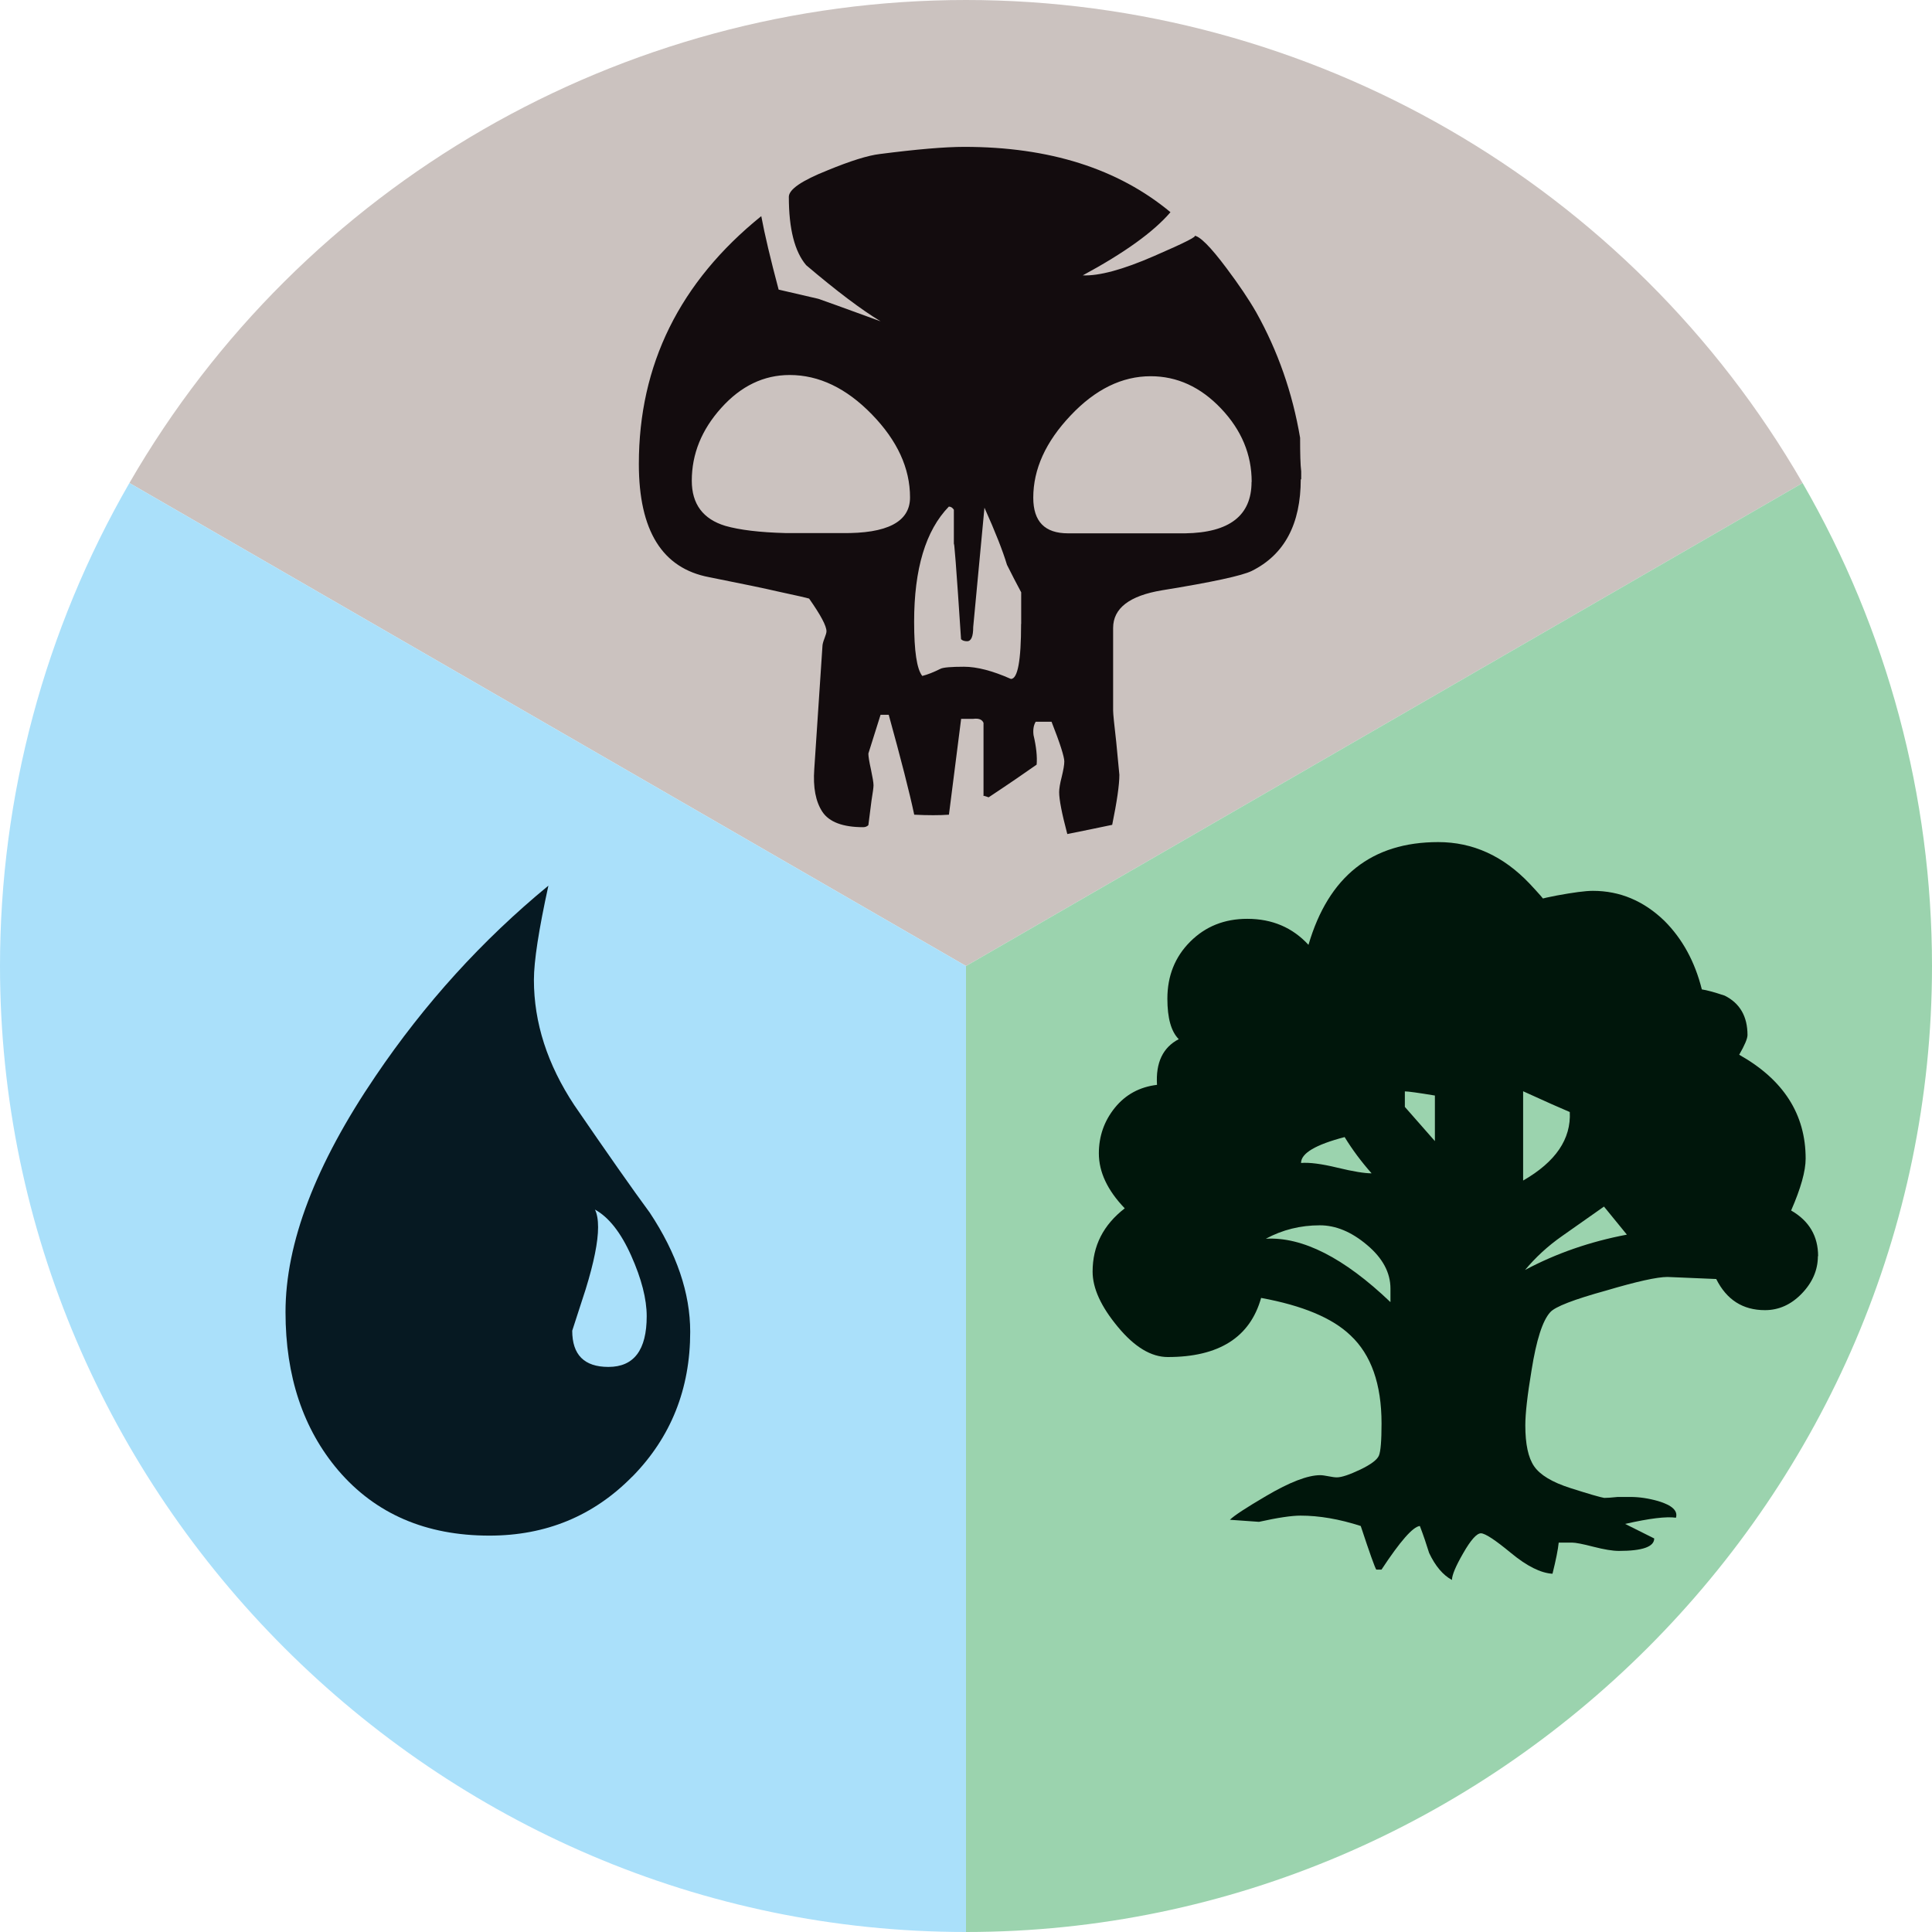
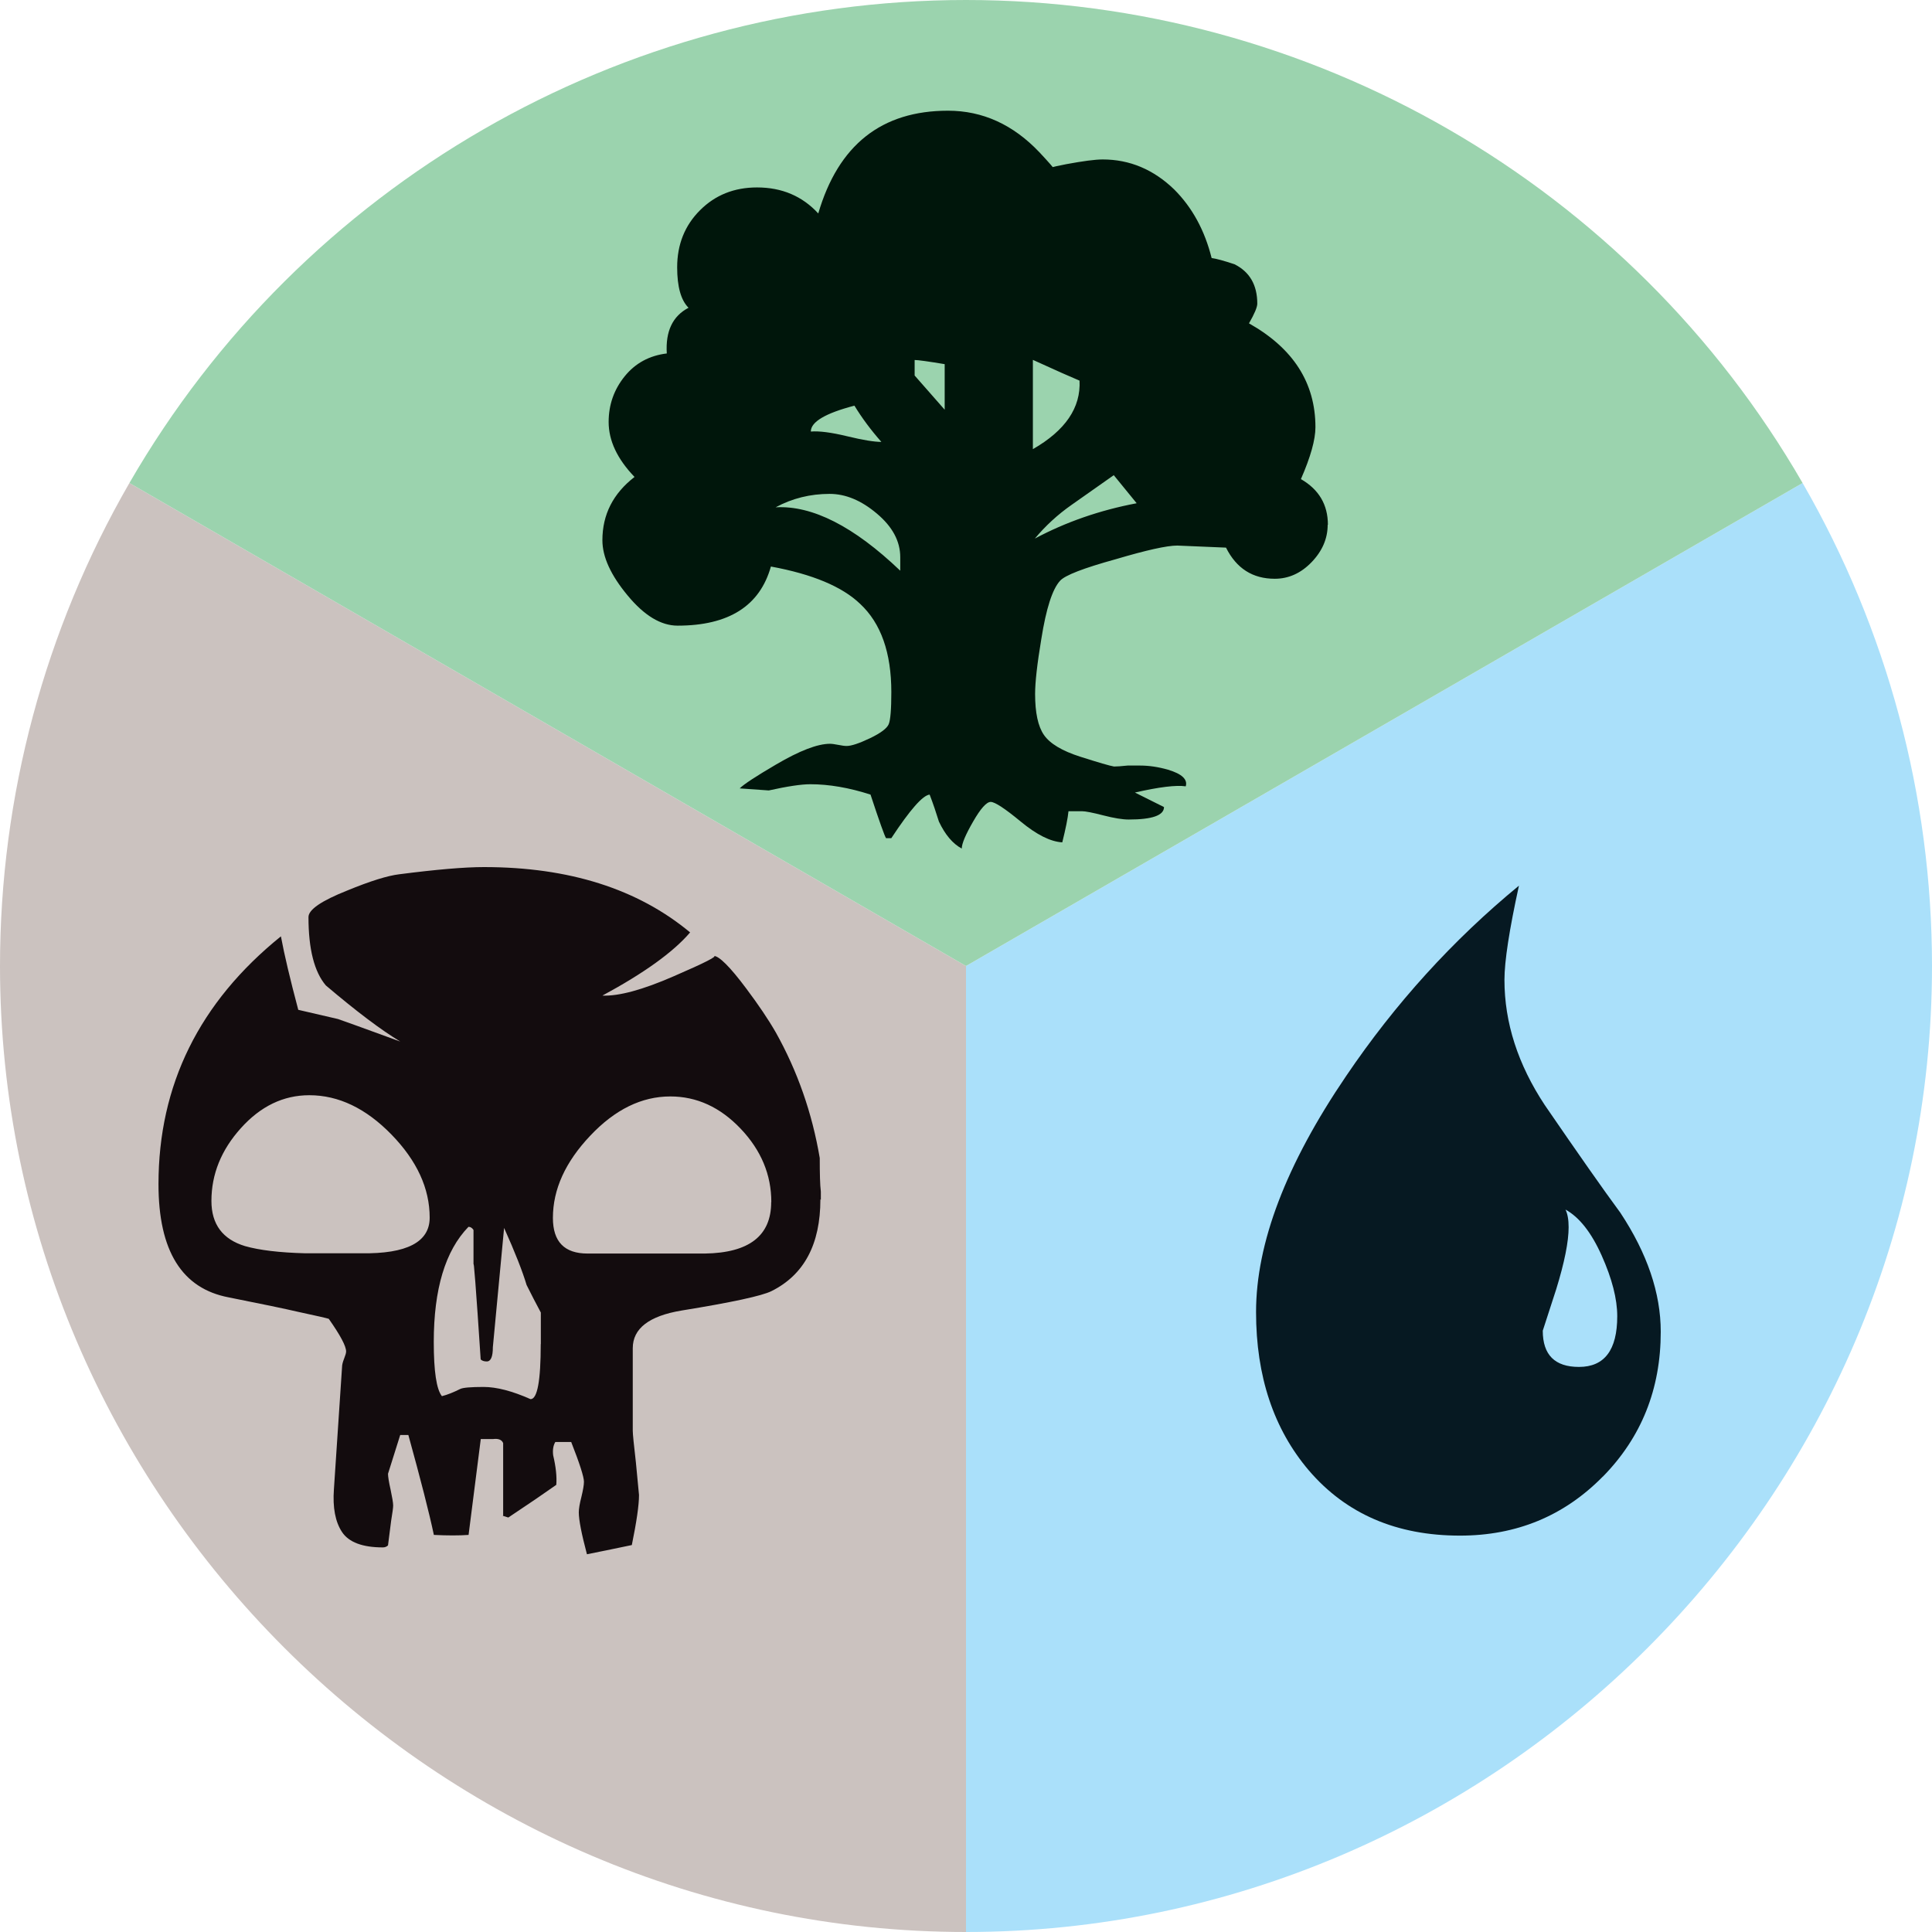
<svg xmlns="http://www.w3.org/2000/svg" id="Layer_1" version="1.1" viewBox="0 0 600 600">
-   <path d="M300,300L40.19,150C93.72,57.29,192.95,0,300,0s206.28,57.29,259.81,150l-259.81,150Z" fill="#cbc2bf" />
-   <path d="M403.96,148.8c0,13.94-5.05,23.45-15.2,28.5-2.95,1.47-12.25,3.49-27.87,6.02-10.15,1.68-15.2,5.6-15.2,11.7v25.64c0,1.05.34,4.34.97,9.81l.97,10.15c0,3.16-.76,8.34-2.23,15.54-4,.84-8.67,1.81-13.94,2.86-1.68-6.36-2.53-10.65-2.53-13.01,0-1.05.25-2.65.8-4.76.51-2.11.8-3.71.8-4.76,0-1.47-1.31-5.6-3.96-12.34h-4.93c-.63,1.05-.88,2.44-.67,4.13.84,3.58,1.18,6.65.97,9.18-3.58,2.53-8.55,5.94-14.9,10.15-1.47-.42-2.02-.63-1.6-.63v-22.48c-.42-1.05-1.47-1.47-3.16-1.26h-3.79l-3.79,29.77c-2.95.21-6.57.21-10.78,0-1.47-6.95-4.13-17.3-7.92-31.03h-2.53c-2.32,7.41-3.58,11.41-3.79,12.04,0,.84.25,2.48.8,4.93.51,2.44.8,4.08.8,4.93,0,.63-.21,2.23-.63,4.76l-.97,7.62c-.42.42-.97.63-1.6.63-6.32,0-10.57-1.6-12.67-4.76s-2.95-7.62-2.53-13.3l2.53-38.02c0-.63.21-1.47.63-2.53s.63-1.81.63-2.23c0-1.68-1.81-5.05-5.39-10.15-.63-.21-3.92-.97-9.81-2.23-3.58-.84-10.65-2.32-21.22-4.42-14.57-2.74-21.85-14.44-21.85-35.16,0-30.82,12.67-56.5,38.02-76.97,1.05,5.68,2.86,13.3,5.39,22.82,1.89.42,6.02,1.39,12.34,2.86,1.26.42,7.7,2.74,19.33,6.99-5.94-3.58-13.64-9.39-23.11-17.43-3.58-4.21-5.39-11.28-5.39-21.22,0-2.32,4-5.05,12.04-8.25,7.16-2.95,12.59-4.63,16.17-5.05,11.41-1.47,20.17-2.23,26.31-2.23,26.4,0,47.75,6.78,64,20.29-5.26,6.15-14.36,12.67-27.24,19.62,5.09.21,12.46-1.77,22.19-6.02,9.73-4.21,13.85-6.32,12.34-6.32,1.68,0,5.09,3.37,10.15,10.15,3.79,5.05,6.86,9.6,9.18,13.64,6.74,12.04,11.28,25.05,13.64,38.99,0,4.88.08,8.34.34,10.44v2.53h0l-.13-.13h0ZM282.62,154.48c0-9.09-3.96-17.68-11.87-25.81s-16.42-12.21-25.51-12.21c-8.04,0-15.12,3.41-21.22,10.19-6.15,6.82-9.18,14.36-9.18,22.65,0,7.24,3.49,11.92,10.44,14.02,4.42,1.26,10.65,2.02,18.69,2.23h17.43c14.15.21,21.22-3.49,21.22-11.07M317.14,193.76v-9.81c-1.47-2.74-2.95-5.6-4.42-8.55-1.26-4.21-3.58-10.15-6.99-17.73l-3.49,37.05c0,2.95-.63,4.42-1.89,4.42-.84,0-1.47-.21-1.89-.63-1.47-22.4-2.23-32.08-2.23-29.14v-11.07c-.42-.63-.93-.97-1.56-.97-7.2,7.41-10.78,19.33-10.78,35.79,0,9.09.84,14.69,2.53,16.8,1.68-.42,3.58-1.18,5.68-2.23.84-.42,3.28-.63,7.28-.63s8.88,1.26,14.57,3.79c2.11,0,3.16-5.68,3.16-17.09M388.72,149.64c0-8.5-3.16-16.08-9.52-22.78-6.36-6.69-13.64-10.02-21.85-10.02-8.88,0-17.18,4.04-24.88,12.21-7.7,8.13-11.58,16.63-11.58,25.51,0,7.41,3.58,11.07,10.78,11.07h36.42c13.73-.21,20.59-5.52,20.59-15.96" fill="#130c0e" />
-   <path d="M300,300l259.81-150c26.33,45.6,40.19,97.34,40.19,150,0,164.58-135.42,300-300,300v-300Z" fill="#9bd3ae" />
-   <path d="M564.56,390.11c0,4.3-1.68,8.17-4.99,11.61-3.31,3.44-7.14,5.16-11.44,5.16-6.88,0-11.91-3.22-15.14-9.67l-15.14-.64c-3.22,0-9.59,1.42-19.01,4.21-10.1,2.79-15.91,5.03-17.41,6.75-2.36,2.58-4.3,8.6-5.8,18.06-1.29,7.74-1.93,13.42-1.93,17.07,0,5.8.9,10.06,2.75,12.73s5.59,4.94,11.27,6.75,9.2,2.84,10.49,3.05c.86,0,2.24-.09,4.21-.3h3.87c2.79,0,5.68.43,8.69,1.29,4.3,1.29,6.15,3.01,5.5,5.16-3.01-.43-8.26.21-15.78,1.93l9.03,4.51c0,2.58-3.65,3.87-10.96,3.87-1.93,0-4.56-.43-7.91-1.29-3.31-.86-5.55-1.29-6.62-1.29h-4.17c-.21,2.15-.86,5.37-1.93,9.67-3.65-.21-7.95-2.36-12.9-6.45s-8.04-6.11-9.33-6.11-3.14,2.06-5.46,6.11c-2.36,4.08-3.53,6.88-3.53,8.38-2.79-1.5-5.16-4.3-7.09-8.38-.86-2.79-1.81-5.59-2.88-8.38-2.15.21-6.11,4.73-11.91,13.54h-1.63c-.43-.64-2.06-5.16-4.82-13.54-6.66-2.15-12.9-3.22-18.7-3.22-2.79,0-7.09.64-12.9,1.93l-9.03-.64c1.29-1.29,5.03-3.74,11.27-7.4,7.31-4.3,12.9-6.45,16.77-6.45.64,0,1.5.13,2.58.34s1.93.34,2.58.34c1.5,0,3.91-.82,7.27-2.41,3.31-1.59,5.25-3.05,5.8-4.34s.82-4.64.82-9.98c0-12.25-3.22-21.37-9.67-27.39-5.59-5.37-14.83-9.24-27.73-11.61-3.44,12.25-13.11,18.36-28.98,18.36-5.16,0-10.32-3.1-15.48-9.33-5.29-6.36-7.87-12.04-7.87-17.2,0-7.95,3.31-14.49,9.98-19.65-5.37-5.59-8.04-11.27-8.04-17.07,0-5.37,1.68-10.1,4.99-14.19,3.31-4.08,7.7-6.45,13.07-7.09-.43-6.88,1.81-11.61,6.75-14.19-2.36-2.36-3.53-6.54-3.53-12.56,0-7.09,2.36-12.99,7.09-17.72s10.62-7.09,17.72-7.09c7.74,0,14.06,2.71,19.01,8.08,6.23-21.28,19.65-31.91,40.29-31.91,10.75,0,20.21,4.3,28.38,12.9,3.01,3.22,4.51,4.94,4.51,5.16-2.58,0-1.29-.47,3.87-1.46,5.16-.95,8.9-1.46,11.27-1.46,8.38,0,15.78,3.1,22.23,9.33,5.59,5.59,9.46,12.68,11.61,21.28,1.5.21,3.87.86,7.09,1.93,4.73,2.36,7.09,6.45,7.09,12.25,0,1.07-.86,3.14-2.58,6.11,13.76,7.74,20.64,18.49,20.64,32.25,0,3.87-1.5,9.24-4.51,16.12,5.59,3.22,8.38,7.95,8.38,14.19M431.82,404.35v-4.17c0-4.94-2.41-9.46-7.27-13.54-4.82-4.08-9.72-6.11-14.66-6.11-6.02,0-11.61,1.38-16.77,4.17,11.39-.64,24.29,5.93,38.66,19.65M425.97,364.4c-3.22-3.65-6.02-7.4-8.38-11.27-9.03,2.36-13.54,5.03-13.54,8.04,2.58-.21,6.32.26,11.27,1.46,4.94,1.2,8.47,1.76,10.66,1.76M445.62,354.42v-14.19c-5.16-.86-8.3-1.29-9.33-1.29v4.82l9.33,10.62M487.51,345.35c-2.58-1.07-7.4-3.22-14.49-6.45v27.73c10.1-5.8,14.92-12.9,14.49-21.28M505.22,383.4l-7.09-8.69c-4.3,3.01-8.64,6.06-13.07,9.2-4.43,3.1-8.21,6.62-11.44,10.49,9.67-5.16,20.21-8.81,31.56-10.96" fill="#00160b" />
-   <path d="M300,300v300C135.42,600,0,464.58,0,300c0-52.66,13.86-104.4,40.19-150l259.81,150Z" fill="#aae0fa" />
-   <path d="M196.35,458.57c-12.01,12.22-26.79,18.33-44.36,18.33-19.72,0-35.36-6.75-46.93-20.25-10.93-12.86-16.39-29.25-16.39-49.17,0-21.43,9.32-45.86,27.96-73.29,15.21-22.49,33.1-42.21,53.68-59.14-3,13.71-4.5,23.46-4.5,29.25,0,13.29,4.17,26.25,12.53,38.9,10.29,15,18.1,26.15,23.47,33.43,8.36,12.65,12.54,24.97,12.54,36.96,0,17.79-6,32.79-17.99,45M196.02,389.95c-3.21-7.18-6.96-11.94-11.25-14.3.64,1.29.97,3.11.97,5.47,0,4.5-1.28,10.93-3.86,19.28l-4.17,12.86c0,7.5,3.74,11.25,11.24,11.25,7.93,0,11.89-5.25,11.89-15.75,0-5.35-1.61-11.62-4.82-18.81" fill="#061922" />
+   <path d="M300,300l259.81-150c26.33,45.6,40.19,97.34,40.19,150,0,164.58-135.42,300-300,300v-300Z" fill="#aae0fa" />
+   <path d="M497.76,458.57c-12.01,12.22-26.79,18.33-44.36,18.33-19.72,0-35.36-6.75-46.93-20.25-10.93-12.86-16.39-29.25-16.39-49.17,0-21.43,9.32-45.86,27.96-73.29,15.21-22.49,33.1-42.21,53.68-59.14-3,13.71-4.5,23.46-4.5,29.25,0,13.29,4.17,26.25,12.53,38.9,10.29,15,18.1,26.15,23.47,33.43,8.36,12.65,12.54,24.97,12.54,36.96,0,17.79-6,32.79-17.99,45M497.43,389.95c-3.21-7.18-6.96-11.94-11.25-14.3.64,1.29.97,3.11.97,5.47,0,4.5-1.28,10.93-3.86,19.28l-4.17,12.86c0,7.5,3.74,11.25,11.24,11.25,7.93,0,11.89-5.25,11.89-15.75,0-5.35-1.61-11.62-4.82-18.81" fill="#061922" />
+   <path d="M300,300v300C135.42,600,0,464.58,0,300c0-52.66,13.86-104.4,40.19-150l259.81,150Z" fill="#cbc2bf" />
+   <path d="M254.78,372.47c0,13.94-5.05,23.45-15.2,28.5-2.95,1.47-12.25,3.49-27.87,6.02-10.15,1.68-15.2,5.6-15.2,11.7v25.64c0,1.05.34,4.34.97,9.81l.97,10.15c0,3.16-.76,8.34-2.23,15.54-4,.84-8.67,1.81-13.94,2.86-1.68-6.36-2.53-10.65-2.53-13.01,0-1.05.25-2.65.8-4.76.51-2.11.8-3.71.8-4.76,0-1.47-1.31-5.6-3.96-12.34h-4.93c-.63,1.05-.88,2.44-.67,4.13.84,3.58,1.18,6.65.97,9.18-3.58,2.53-8.55,5.94-14.9,10.15-1.47-.42-2.02-.63-1.6-.63v-22.48c-.42-1.05-1.47-1.47-3.16-1.26h-3.79l-3.79,29.77c-2.95.21-6.57.21-10.78,0-1.47-6.95-4.13-17.3-7.92-31.03h-2.53c-2.32,7.41-3.58,11.41-3.79,12.04,0,.84.25,2.48.8,4.93.51,2.44.8,4.08.8,4.93,0,.63-.21,2.23-.63,4.76l-.97,7.62c-.42.42-.97.63-1.6.63-6.32,0-10.57-1.6-12.67-4.76s-2.95-7.62-2.53-13.3l2.53-38.02c0-.63.21-1.47.63-2.53s.63-1.81.63-2.23c0-1.68-1.81-5.05-5.39-10.15-.63-.21-3.92-.97-9.81-2.23-3.58-.84-10.65-2.32-21.22-4.42-14.57-2.74-21.85-14.44-21.85-35.16,0-30.82,12.67-56.5,38.02-76.97,1.05,5.68,2.86,13.3,5.39,22.82,1.89.42,6.02,1.39,12.34,2.86,1.26.42,7.7,2.74,19.33,6.99-5.94-3.58-13.64-9.39-23.11-17.43-3.58-4.21-5.39-11.28-5.39-21.22,0-2.32,4-5.05,12.04-8.25,7.16-2.95,12.59-4.63,16.17-5.05,11.41-1.47,20.17-2.23,26.31-2.23,26.4,0,47.75,6.78,64,20.29-5.26,6.15-14.36,12.67-27.24,19.62,5.09.21,12.46-1.77,22.19-6.02,9.73-4.21,13.85-6.32,12.34-6.32,1.68,0,5.09,3.37,10.15,10.15,3.79,5.05,6.86,9.6,9.18,13.64,6.74,12.04,11.28,25.05,13.64,38.99,0,4.88.08,8.34.34,10.44v2.53h0l-.13-.13h-.01ZM133.44,378.15c0-9.09-3.96-17.68-11.87-25.81-7.92-8.13-16.42-12.21-25.51-12.21-8.04,0-15.12,3.41-21.22,10.19-6.15,6.82-9.18,14.36-9.18,22.65,0,7.24,3.49,11.92,10.44,14.02,4.42,1.26,10.65,2.02,18.69,2.23h17.43c14.15.21,21.22-3.49,21.22-11.07M167.96,417.43v-9.81c-1.47-2.74-2.95-5.6-4.42-8.55-1.26-4.21-3.58-10.15-6.99-17.73l-3.49,37.05c0,2.95-.63,4.42-1.89,4.42-.84,0-1.47-.21-1.89-.63-1.47-22.4-2.23-32.08-2.23-29.14v-11.07c-.42-.63-.93-.97-1.56-.97-7.2,7.41-10.78,19.33-10.78,35.79,0,9.09.84,14.69,2.53,16.8,1.68-.42,3.58-1.18,5.68-2.23.84-.42,3.28-.63,7.28-.63s8.88,1.26,14.57,3.79c2.11,0,3.16-5.68,3.16-17.09M239.54,373.31c0-8.5-3.16-16.08-9.52-22.78-6.36-6.69-13.64-10.02-21.85-10.02-8.88,0-17.18,4.04-24.88,12.21-7.7,8.13-11.58,16.63-11.58,25.51,0,7.41,3.58,11.07,10.78,11.07h36.42c13.73-.21,20.59-5.52,20.59-15.96" fill="#130c0e" />
+   <path d="M300,300L40.19,150C93.72,57.29,192.95,0,300,0s206.28,57.29,259.81,150l-259.81,150Z" fill="#9bd3ae" />
+   <path d="M412.32,162.97c0,4.3-1.68,8.17-4.99,11.61s-7.14,5.16-11.44,5.16c-6.88,0-11.91-3.22-15.14-9.67l-15.14-.64c-3.22,0-9.59,1.42-19.01,4.21-10.1,2.79-15.91,5.03-17.41,6.75-2.36,2.58-4.3,8.6-5.8,18.06-1.29,7.74-1.93,13.42-1.93,17.07,0,5.8.9,10.06,2.75,12.73s5.59,4.94,11.27,6.75,9.2,2.84,10.49,3.05c.86,0,2.24-.09,4.21-.3h3.87c2.79,0,5.68.43,8.69,1.29,4.3,1.29,6.15,3.01,5.5,5.16-3.01-.43-8.26.21-15.78,1.93l9.03,4.51c0,2.58-3.65,3.87-10.96,3.87-1.93,0-4.56-.43-7.91-1.29-3.31-.86-5.55-1.29-6.62-1.29h-4.17c-.21,2.15-.86,5.37-1.93,9.67-3.65-.21-7.95-2.36-12.9-6.45s-8.04-6.11-9.33-6.11-3.14,2.06-5.46,6.11c-2.36,4.08-3.53,6.88-3.53,8.38-2.79-1.5-5.16-4.3-7.09-8.38-.86-2.79-1.81-5.59-2.88-8.38-2.15.21-6.11,4.73-11.91,13.54h-1.63c-.43-.64-2.06-5.16-4.82-13.54-6.66-2.15-12.9-3.22-18.7-3.22-2.79,0-7.09.64-12.9,1.93l-9.03-.64c1.29-1.29,5.03-3.74,11.27-7.4,7.31-4.3,12.9-6.45,16.77-6.45.64,0,1.5.13,2.58.34s1.93.34,2.58.34c1.5,0,3.91-.82,7.27-2.41,3.31-1.59,5.25-3.05,5.8-4.34s.82-4.64.82-9.98c0-12.25-3.22-21.37-9.67-27.39-5.59-5.37-14.83-9.24-27.73-11.61-3.44,12.25-13.11,18.36-28.98,18.36-5.16,0-10.32-3.1-15.48-9.33-5.29-6.36-7.87-12.04-7.87-17.2,0-7.95,3.31-14.49,9.98-19.65-5.37-5.59-8.04-11.27-8.04-17.07,0-5.37,1.68-10.1,4.99-14.19s7.7-6.45,13.07-7.09c-.43-6.88,1.81-11.61,6.75-14.19-2.36-2.36-3.53-6.54-3.53-12.56,0-7.09,2.36-12.99,7.09-17.72s10.62-7.09,17.72-7.09c7.74,0,14.06,2.71,19.01,8.08,6.23-21.28,19.65-31.91,40.29-31.91,10.75,0,20.21,4.3,28.38,12.9,3.01,3.22,4.51,4.94,4.51,5.16-2.58,0-1.29-.47,3.87-1.46,5.16-.95,8.9-1.46,11.27-1.46,8.38,0,15.78,3.1,22.23,9.33,5.59,5.59,9.46,12.68,11.61,21.28,1.5.21,3.87.86,7.09,1.93,4.73,2.36,7.09,6.45,7.09,12.25,0,1.07-.86,3.14-2.58,6.11,13.76,7.74,20.64,18.49,20.64,32.25,0,3.87-1.5,9.24-4.51,16.12,5.59,3.22,8.38,7.95,8.38,14.19M279.58,177.2v-4.17c0-4.94-2.41-9.46-7.27-13.54-4.82-4.08-9.72-6.11-14.66-6.11-6.02,0-11.61,1.38-16.77,4.17,11.39-.64,24.29,5.93,38.66,19.65M273.73,137.25c-3.22-3.65-6.02-7.4-8.38-11.27-9.03,2.36-13.54,5.03-13.54,8.04,2.58-.21,6.32.26,11.27,1.46s8.47,1.76,10.66,1.76M293.38,127.28v-14.19c-5.16-.86-8.3-1.29-9.33-1.29v4.82l9.33,10.62M335.26,118.21c-2.58-1.07-7.4-3.22-14.49-6.45v27.73c10.1-5.8,14.92-12.9,14.49-21.28M352.98,156.26l-7.09-8.69c-4.3,3.01-8.64,6.06-13.07,9.2-4.43,3.1-8.21,6.62-11.44,10.49,9.67-5.16,20.21-8.81,31.56-10.96" fill="#00160b" />
</svg>
